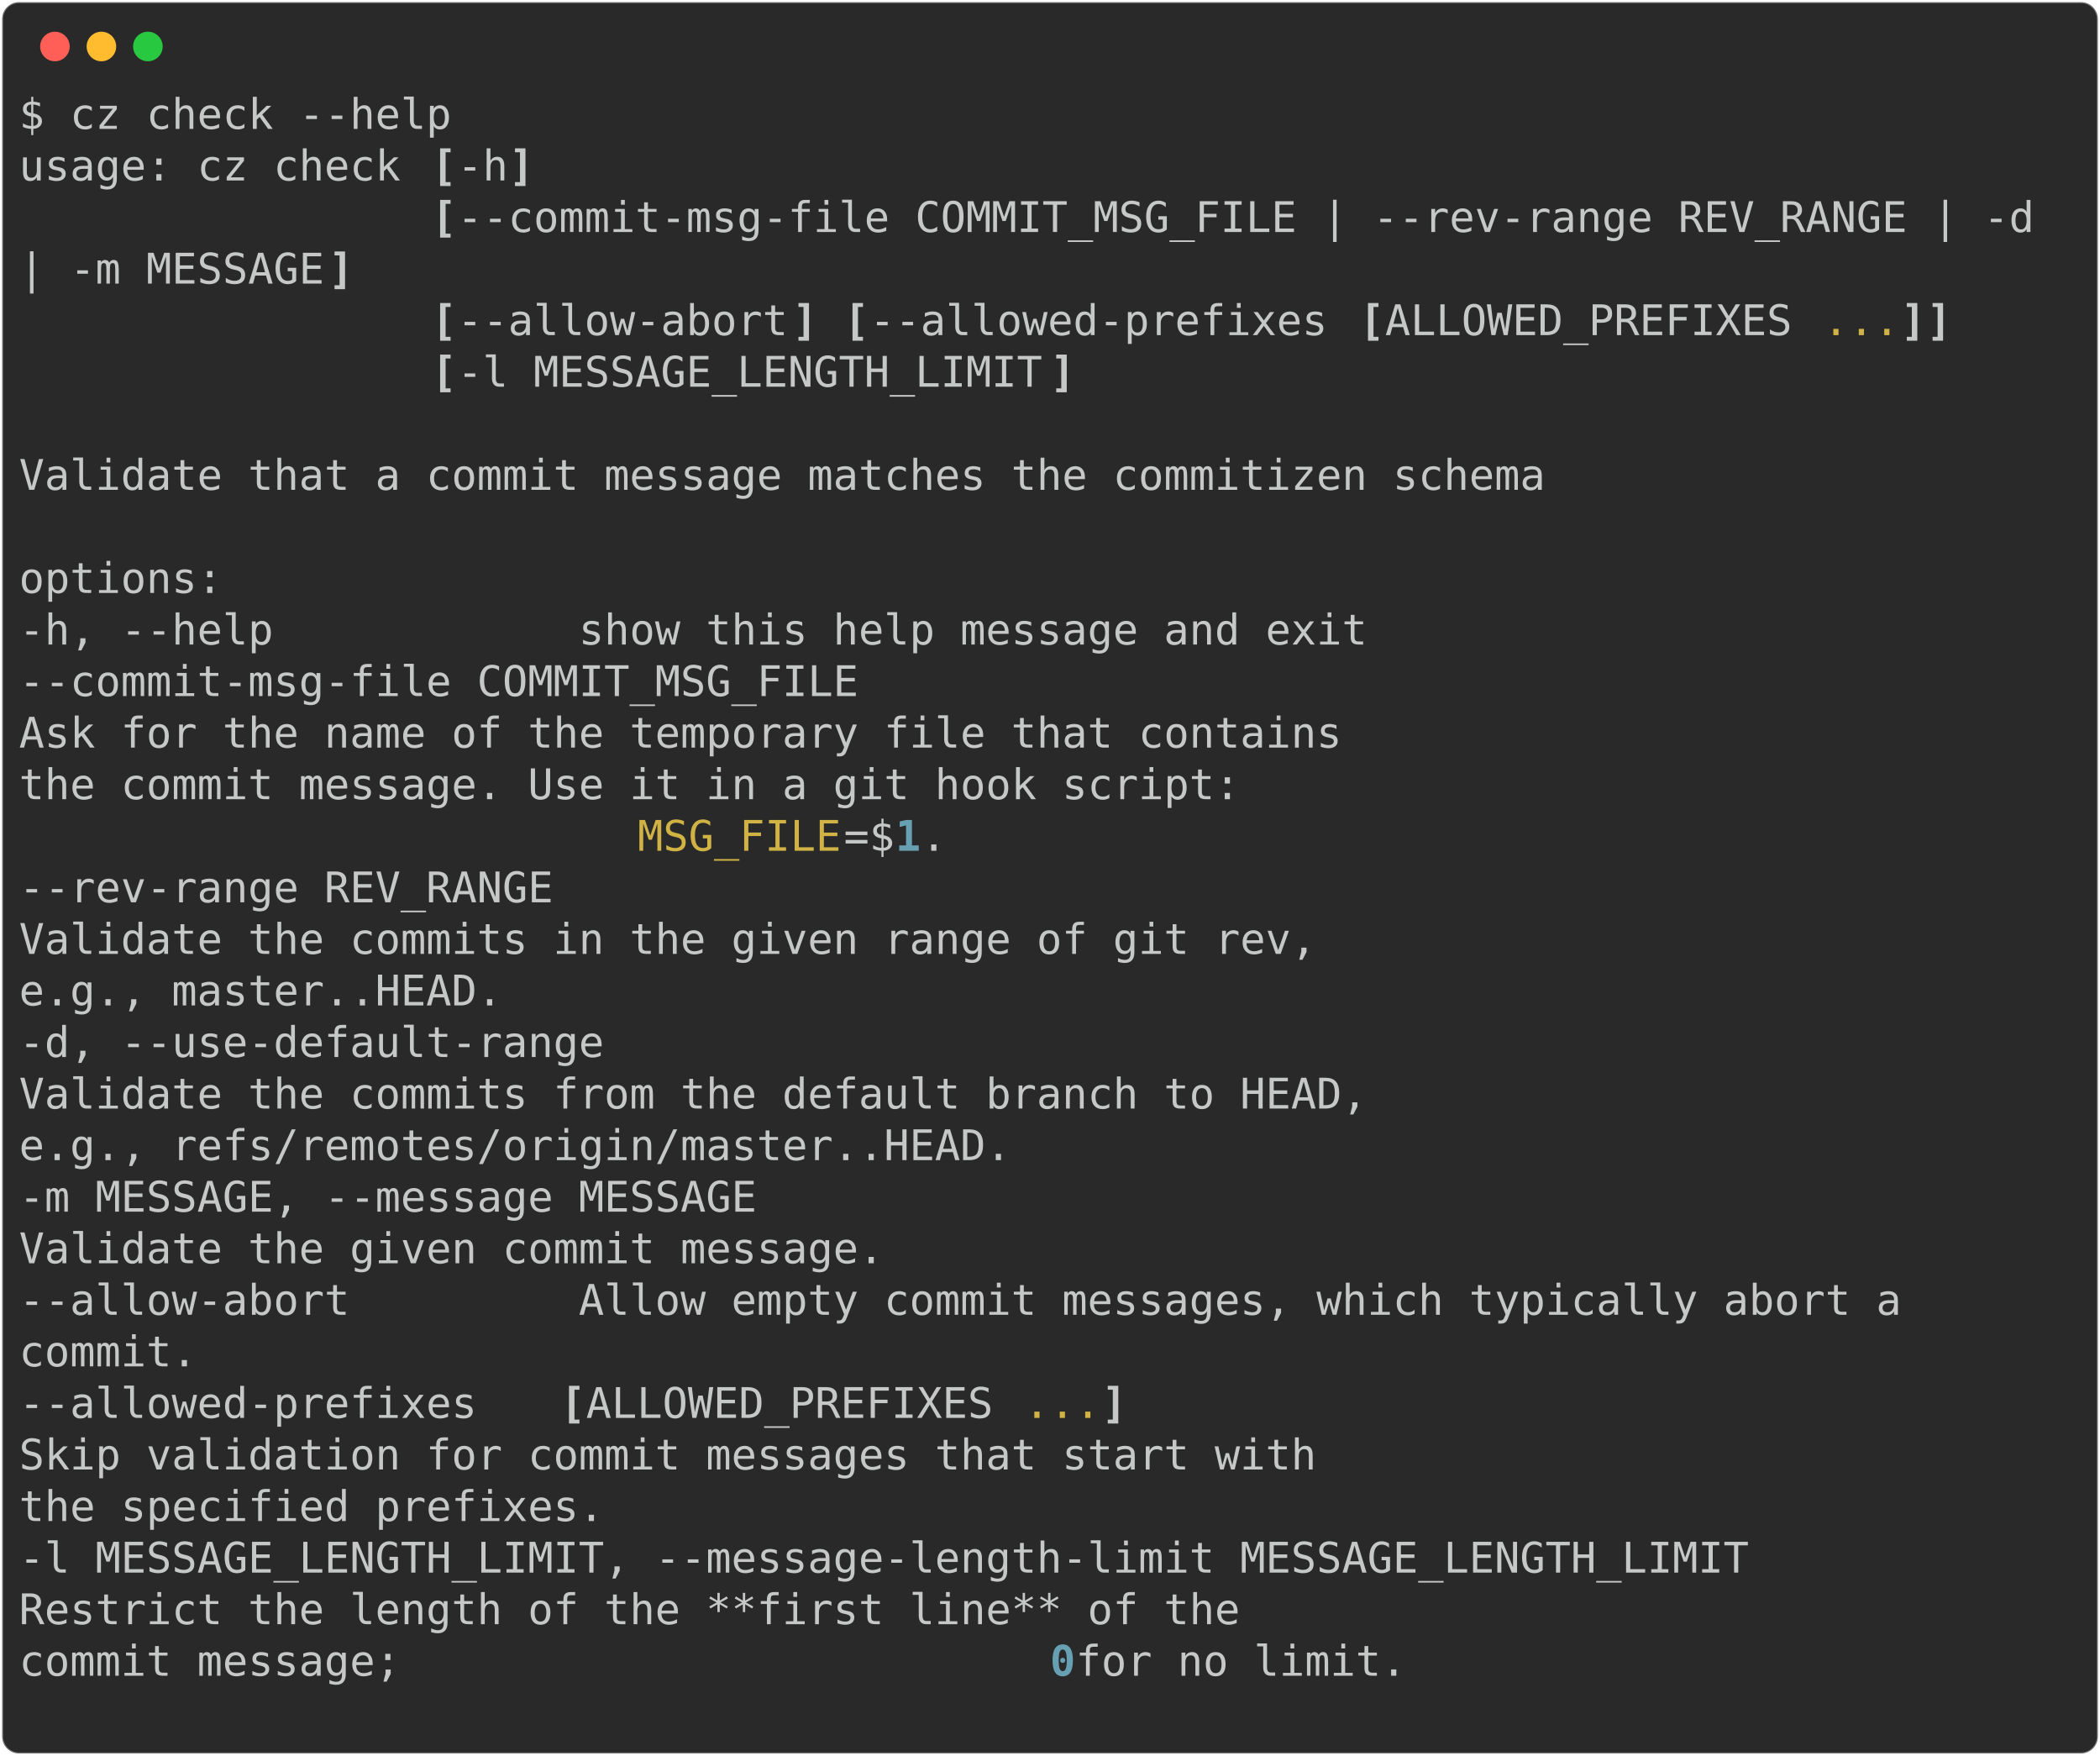
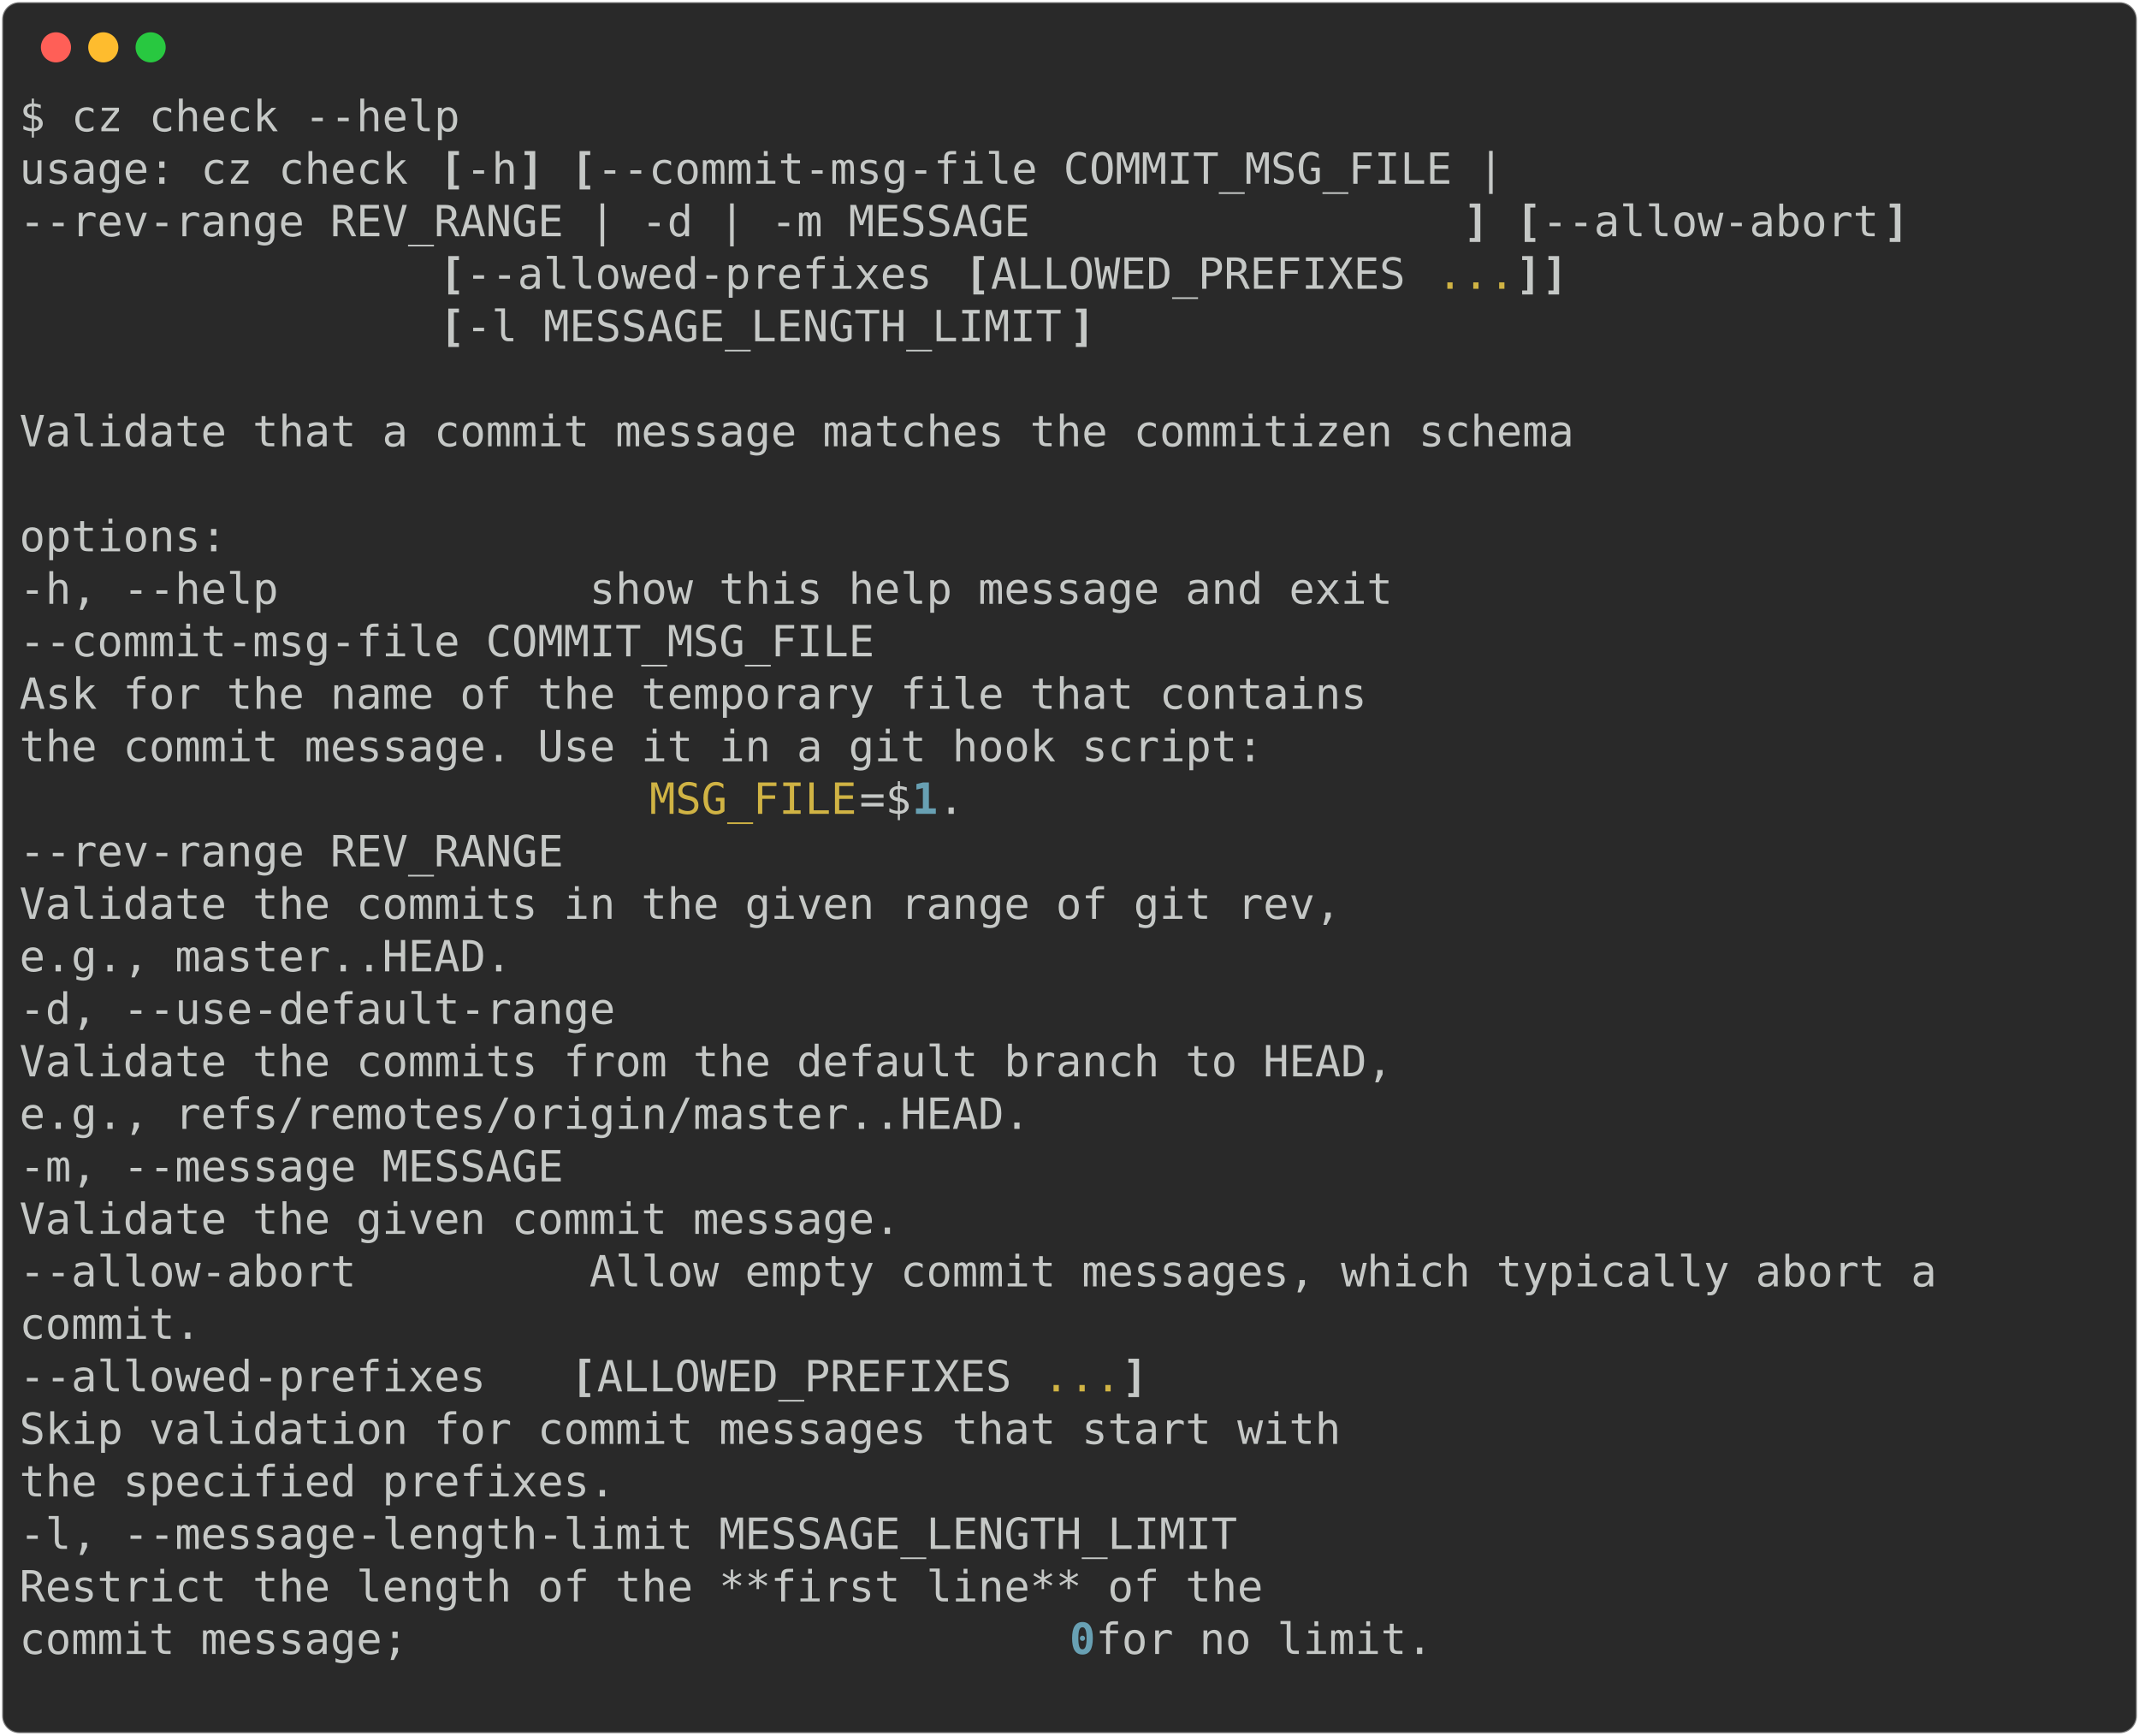
- <svg xmlns="http://www.w3.org/2000/svg" class="rich-terminal" viewBox="0 0 994 830.8">
+ <svg xmlns="http://www.w3.org/2000/svg" class="rich-terminal" viewBox="0 0 994 806.4">
  <style>

    @font-face {
        font-family: "Fira Code";
        src: local("FiraCode-Regular"),
                url("https://cdnjs.cloudflare.com/ajax/libs/firacode/6.2.0/woff2/FiraCode-Regular.woff2") format("woff2"),
                url("https://cdnjs.cloudflare.com/ajax/libs/firacode/6.2.0/woff/FiraCode-Regular.woff") format("woff");
        font-style: normal;
        font-weight: 400;
    }
    @font-face {
        font-family: "Fira Code";
        src: local("FiraCode-Bold"),
                url("https://cdnjs.cloudflare.com/ajax/libs/firacode/6.2.0/woff2/FiraCode-Bold.woff2") format("woff2"),
                url("https://cdnjs.cloudflare.com/ajax/libs/firacode/6.2.0/woff/FiraCode-Bold.woff") format("woff");
        font-style: bold;
        font-weight: 700;
    }

-     .terminal-1597319345-matrix {
+     .terminal-1530206590-matrix {
        font-family: Fira Code, monospace;
        font-size: 20px;
        line-height: 24.4px;
        font-variant-east-asian: full-width;
    }

-     .terminal-1597319345-title {
+     .terminal-1530206590-title {
        font-size: 18px;
        font-weight: bold;
        font-family: arial;
    }

-     .terminal-1597319345-r1 { fill: #c5c8c6 }
- .terminal-1597319345-r2 { fill: #c5c8c6;font-weight: bold }
- .terminal-1597319345-r3 { fill: #d0b344 }
- .terminal-1597319345-r4 { fill: #68a0b3;font-weight: bold }
+     .terminal-1530206590-r1 { fill: #c5c8c6 }
+ .terminal-1530206590-r2 { fill: #c5c8c6;font-weight: bold }
+ .terminal-1530206590-r3 { fill: #d0b344 }
+ .terminal-1530206590-r4 { fill: #68a0b3;font-weight: bold }
    </style>
  <defs>
-     <clipPath id="terminal-1597319345-clip-terminal">
-       <rect x="0" y="0" width="975.0" height="779.8" />
-     </clipPath>
-     <clipPath id="terminal-1597319345-line-0">
+     <clipPath id="terminal-1530206590-clip-terminal">
+       <rect x="0" y="0" width="975.0" height="755.4" />
+     </clipPath>
+     <clipPath id="terminal-1530206590-line-0">
      <rect x="0" y="1.5" width="976" height="24.65" />
    </clipPath>
-     <clipPath id="terminal-1597319345-line-1">
+     <clipPath id="terminal-1530206590-line-1">
      <rect x="0" y="25.9" width="976" height="24.65" />
    </clipPath>
-     <clipPath id="terminal-1597319345-line-2">
+     <clipPath id="terminal-1530206590-line-2">
      <rect x="0" y="50.3" width="976" height="24.65" />
    </clipPath>
-     <clipPath id="terminal-1597319345-line-3">
+     <clipPath id="terminal-1530206590-line-3">
      <rect x="0" y="74.7" width="976" height="24.65" />
    </clipPath>
-     <clipPath id="terminal-1597319345-line-4">
+     <clipPath id="terminal-1530206590-line-4">
      <rect x="0" y="99.1" width="976" height="24.65" />
    </clipPath>
-     <clipPath id="terminal-1597319345-line-5">
+     <clipPath id="terminal-1530206590-line-5">
      <rect x="0" y="123.5" width="976" height="24.65" />
    </clipPath>
-     <clipPath id="terminal-1597319345-line-6">
+     <clipPath id="terminal-1530206590-line-6">
      <rect x="0" y="147.9" width="976" height="24.65" />
    </clipPath>
-     <clipPath id="terminal-1597319345-line-7">
+     <clipPath id="terminal-1530206590-line-7">
      <rect x="0" y="172.3" width="976" height="24.65" />
    </clipPath>
-     <clipPath id="terminal-1597319345-line-8">
+     <clipPath id="terminal-1530206590-line-8">
      <rect x="0" y="196.7" width="976" height="24.65" />
    </clipPath>
-     <clipPath id="terminal-1597319345-line-9">
+     <clipPath id="terminal-1530206590-line-9">
      <rect x="0" y="221.1" width="976" height="24.65" />
    </clipPath>
-     <clipPath id="terminal-1597319345-line-10">
+     <clipPath id="terminal-1530206590-line-10">
      <rect x="0" y="245.5" width="976" height="24.65" />
    </clipPath>
-     <clipPath id="terminal-1597319345-line-11">
+     <clipPath id="terminal-1530206590-line-11">
      <rect x="0" y="269.9" width="976" height="24.65" />
    </clipPath>
-     <clipPath id="terminal-1597319345-line-12">
+     <clipPath id="terminal-1530206590-line-12">
      <rect x="0" y="294.3" width="976" height="24.65" />
    </clipPath>
-     <clipPath id="terminal-1597319345-line-13">
+     <clipPath id="terminal-1530206590-line-13">
      <rect x="0" y="318.7" width="976" height="24.65" />
    </clipPath>
-     <clipPath id="terminal-1597319345-line-14">
+     <clipPath id="terminal-1530206590-line-14">
      <rect x="0" y="343.1" width="976" height="24.65" />
    </clipPath>
-     <clipPath id="terminal-1597319345-line-15">
+     <clipPath id="terminal-1530206590-line-15">
      <rect x="0" y="367.5" width="976" height="24.65" />
    </clipPath>
-     <clipPath id="terminal-1597319345-line-16">
+     <clipPath id="terminal-1530206590-line-16">
      <rect x="0" y="391.9" width="976" height="24.65" />
    </clipPath>
-     <clipPath id="terminal-1597319345-line-17">
+     <clipPath id="terminal-1530206590-line-17">
      <rect x="0" y="416.3" width="976" height="24.65" />
    </clipPath>
-     <clipPath id="terminal-1597319345-line-18">
+     <clipPath id="terminal-1530206590-line-18">
      <rect x="0" y="440.7" width="976" height="24.65" />
    </clipPath>
-     <clipPath id="terminal-1597319345-line-19">
+     <clipPath id="terminal-1530206590-line-19">
      <rect x="0" y="465.1" width="976" height="24.65" />
    </clipPath>
-     <clipPath id="terminal-1597319345-line-20">
+     <clipPath id="terminal-1530206590-line-20">
      <rect x="0" y="489.5" width="976" height="24.65" />
    </clipPath>
-     <clipPath id="terminal-1597319345-line-21">
+     <clipPath id="terminal-1530206590-line-21">
      <rect x="0" y="513.9" width="976" height="24.65" />
    </clipPath>
-     <clipPath id="terminal-1597319345-line-22">
+     <clipPath id="terminal-1530206590-line-22">
      <rect x="0" y="538.3" width="976" height="24.65" />
    </clipPath>
-     <clipPath id="terminal-1597319345-line-23">
+     <clipPath id="terminal-1530206590-line-23">
      <rect x="0" y="562.7" width="976" height="24.65" />
    </clipPath>
-     <clipPath id="terminal-1597319345-line-24">
+     <clipPath id="terminal-1530206590-line-24">
      <rect x="0" y="587.1" width="976" height="24.65" />
    </clipPath>
-     <clipPath id="terminal-1597319345-line-25">
+     <clipPath id="terminal-1530206590-line-25">
      <rect x="0" y="611.5" width="976" height="24.65" />
    </clipPath>
-     <clipPath id="terminal-1597319345-line-26">
+     <clipPath id="terminal-1530206590-line-26">
      <rect x="0" y="635.9" width="976" height="24.65" />
    </clipPath>
-     <clipPath id="terminal-1597319345-line-27">
+     <clipPath id="terminal-1530206590-line-27">
      <rect x="0" y="660.3" width="976" height="24.65" />
    </clipPath>
-     <clipPath id="terminal-1597319345-line-28">
+     <clipPath id="terminal-1530206590-line-28">
      <rect x="0" y="684.7" width="976" height="24.65" />
    </clipPath>
-     <clipPath id="terminal-1597319345-line-29">
+     <clipPath id="terminal-1530206590-line-29">
      <rect x="0" y="709.1" width="976" height="24.65" />
    </clipPath>
-     <clipPath id="terminal-1597319345-line-30">
-       <rect x="0" y="733.5" width="976" height="24.65" />
-     </clipPath>
  </defs>
-   <rect fill="#292929" stroke="rgba(255,255,255,0.35)" stroke-width="1" x="1" y="1" width="992" height="828.8" rx="8" />
+   <rect fill="#292929" stroke="rgba(255,255,255,0.35)" stroke-width="1" x="1" y="1" width="992" height="804.4" rx="8" />
  <g transform="translate(26,22)">
    <circle cx="0" cy="0" r="7" fill="#ff5f57" />
    <circle cx="22" cy="0" r="7" fill="#febc2e" />
    <circle cx="44" cy="0" r="7" fill="#28c840" />
  </g>
-   <g transform="translate(9, 41)" clip-path="url(#terminal-1597319345-clip-terminal)">
-     <g class="terminal-1597319345-matrix">
-       <text class="terminal-1597319345-r1" x="0" y="20" textLength="207.4" clip-path="url(#terminal-1597319345-line-0)">$ cz check --help</text>
-       <text class="terminal-1597319345-r1" x="976" y="20" textLength="12.2" clip-path="url(#terminal-1597319345-line-0)">
- </text>
-       <text class="terminal-1597319345-r1" x="0" y="44.4" textLength="195.2" clip-path="url(#terminal-1597319345-line-1)">usage: cz check </text>
-       <text class="terminal-1597319345-r2" x="195.2" y="44.4" textLength="12.2" clip-path="url(#terminal-1597319345-line-1)">[</text>
-       <text class="terminal-1597319345-r1" x="207.4" y="44.4" textLength="24.4" clip-path="url(#terminal-1597319345-line-1)">-h</text>
-       <text class="terminal-1597319345-r2" x="231.8" y="44.4" textLength="12.2" clip-path="url(#terminal-1597319345-line-1)">]</text>
-       <text class="terminal-1597319345-r1" x="976" y="44.4" textLength="12.2" clip-path="url(#terminal-1597319345-line-1)">
- </text>
-       <text class="terminal-1597319345-r2" x="195.2" y="68.8" textLength="12.2" clip-path="url(#terminal-1597319345-line-2)">[</text>
-       <text class="terminal-1597319345-r1" x="207.4" y="68.8" textLength="768.6" clip-path="url(#terminal-1597319345-line-2)">--commit-msg-file COMMIT_MSG_FILE | --rev-range REV_RANGE | -d </text>
-       <text class="terminal-1597319345-r1" x="976" y="68.8" textLength="12.2" clip-path="url(#terminal-1597319345-line-2)">
- </text>
-       <text class="terminal-1597319345-r1" x="0" y="93.2" textLength="146.4" clip-path="url(#terminal-1597319345-line-3)">| -m MESSAGE</text>
-       <text class="terminal-1597319345-r2" x="146.4" y="93.2" textLength="12.2" clip-path="url(#terminal-1597319345-line-3)">]</text>
-       <text class="terminal-1597319345-r1" x="976" y="93.2" textLength="12.2" clip-path="url(#terminal-1597319345-line-3)">
- </text>
-       <text class="terminal-1597319345-r2" x="195.2" y="117.6" textLength="12.2" clip-path="url(#terminal-1597319345-line-4)">[</text>
-       <text class="terminal-1597319345-r1" x="207.4" y="117.6" textLength="158.6" clip-path="url(#terminal-1597319345-line-4)">--allow-abort</text>
-       <text class="terminal-1597319345-r2" x="366" y="117.6" textLength="12.2" clip-path="url(#terminal-1597319345-line-4)">]</text>
-       <text class="terminal-1597319345-r2" x="390.4" y="117.6" textLength="12.2" clip-path="url(#terminal-1597319345-line-4)">[</text>
-       <text class="terminal-1597319345-r1" x="402.6" y="117.6" textLength="231.8" clip-path="url(#terminal-1597319345-line-4)">--allowed-prefixes </text>
-       <text class="terminal-1597319345-r2" x="634.4" y="117.6" textLength="12.2" clip-path="url(#terminal-1597319345-line-4)">[</text>
-       <text class="terminal-1597319345-r1" x="646.6" y="117.6" textLength="207.4" clip-path="url(#terminal-1597319345-line-4)">ALLOWED_PREFIXES </text>
-       <text class="terminal-1597319345-r3" x="854" y="117.6" textLength="36.6" clip-path="url(#terminal-1597319345-line-4)">...</text>
-       <text class="terminal-1597319345-r2" x="890.6" y="117.6" textLength="12.2" clip-path="url(#terminal-1597319345-line-4)">]</text>
-       <text class="terminal-1597319345-r2" x="902.8" y="117.6" textLength="12.2" clip-path="url(#terminal-1597319345-line-4)">]</text>
-       <text class="terminal-1597319345-r1" x="976" y="117.6" textLength="12.2" clip-path="url(#terminal-1597319345-line-4)">
- </text>
-       <text class="terminal-1597319345-r2" x="195.2" y="142" textLength="12.2" clip-path="url(#terminal-1597319345-line-5)">[</text>
-       <text class="terminal-1597319345-r1" x="207.4" y="142" textLength="280.6" clip-path="url(#terminal-1597319345-line-5)">-l MESSAGE_LENGTH_LIMIT</text>
-       <text class="terminal-1597319345-r2" x="488" y="142" textLength="12.2" clip-path="url(#terminal-1597319345-line-5)">]</text>
-       <text class="terminal-1597319345-r1" x="976" y="142" textLength="12.2" clip-path="url(#terminal-1597319345-line-5)">
- </text>
-       <text class="terminal-1597319345-r1" x="976" y="166.4" textLength="12.2" clip-path="url(#terminal-1597319345-line-6)">
- </text>
-       <text class="terminal-1597319345-r1" x="0" y="190.8" textLength="732" clip-path="url(#terminal-1597319345-line-7)">Validate that a commit message matches the commitizen schema</text>
-       <text class="terminal-1597319345-r1" x="976" y="190.8" textLength="12.2" clip-path="url(#terminal-1597319345-line-7)">
- </text>
-       <text class="terminal-1597319345-r1" x="976" y="215.2" textLength="12.2" clip-path="url(#terminal-1597319345-line-8)">
- </text>
-       <text class="terminal-1597319345-r1" x="0" y="239.6" textLength="97.6" clip-path="url(#terminal-1597319345-line-9)">options:</text>
-       <text class="terminal-1597319345-r1" x="976" y="239.6" textLength="12.2" clip-path="url(#terminal-1597319345-line-9)">
- </text>
-       <text class="terminal-1597319345-r1" x="0" y="264" textLength="671" clip-path="url(#terminal-1597319345-line-10)">  -h, --help            show this help message and exit</text>
-       <text class="terminal-1597319345-r1" x="976" y="264" textLength="12.2" clip-path="url(#terminal-1597319345-line-10)">
- </text>
-       <text class="terminal-1597319345-r1" x="0" y="288.4" textLength="427" clip-path="url(#terminal-1597319345-line-11)">  --commit-msg-file COMMIT_MSG_FILE</text>
-       <text class="terminal-1597319345-r1" x="976" y="288.4" textLength="12.2" clip-path="url(#terminal-1597319345-line-11)">
- </text>
-       <text class="terminal-1597319345-r1" x="0" y="312.8" textLength="927.2" clip-path="url(#terminal-1597319345-line-12)">                        Ask for the name of the temporary file that contains</text>
-       <text class="terminal-1597319345-r1" x="976" y="312.8" textLength="12.2" clip-path="url(#terminal-1597319345-line-12)">
- </text>
-       <text class="terminal-1597319345-r1" x="0" y="337.2" textLength="878.4" clip-path="url(#terminal-1597319345-line-13)">                        the commit message. Use it in a git hook script:</text>
-       <text class="terminal-1597319345-r1" x="976" y="337.2" textLength="12.2" clip-path="url(#terminal-1597319345-line-13)">
- </text>
-       <text class="terminal-1597319345-r3" x="292.8" y="361.6" textLength="97.6" clip-path="url(#terminal-1597319345-line-14)">MSG_FILE</text>
-       <text class="terminal-1597319345-r1" x="390.4" y="361.6" textLength="24.4" clip-path="url(#terminal-1597319345-line-14)">=$</text>
-       <text class="terminal-1597319345-r4" x="414.8" y="361.6" textLength="12.2" clip-path="url(#terminal-1597319345-line-14)">1</text>
-       <text class="terminal-1597319345-r1" x="427" y="361.6" textLength="12.2" clip-path="url(#terminal-1597319345-line-14)">.</text>
-       <text class="terminal-1597319345-r1" x="976" y="361.6" textLength="12.2" clip-path="url(#terminal-1597319345-line-14)">
- </text>
-       <text class="terminal-1597319345-r1" x="0" y="386" textLength="280.6" clip-path="url(#terminal-1597319345-line-15)">  --rev-range REV_RANGE</text>
-       <text class="terminal-1597319345-r1" x="976" y="386" textLength="12.2" clip-path="url(#terminal-1597319345-line-15)">
- </text>
-       <text class="terminal-1597319345-r1" x="0" y="410.4" textLength="915" clip-path="url(#terminal-1597319345-line-16)">                        Validate the commits in the given range of git rev,</text>
-       <text class="terminal-1597319345-r1" x="976" y="410.4" textLength="12.2" clip-path="url(#terminal-1597319345-line-16)">
- </text>
-       <text class="terminal-1597319345-r1" x="0" y="434.8" textLength="524.6" clip-path="url(#terminal-1597319345-line-17)">                        e.g., master..HEAD.</text>
-       <text class="terminal-1597319345-r1" x="976" y="434.8" textLength="12.2" clip-path="url(#terminal-1597319345-line-17)">
- </text>
-       <text class="terminal-1597319345-r1" x="0" y="459.2" textLength="305" clip-path="url(#terminal-1597319345-line-18)">  -d, --use-default-range</text>
-       <text class="terminal-1597319345-r1" x="976" y="459.2" textLength="12.2" clip-path="url(#terminal-1597319345-line-18)">
- </text>
-       <text class="terminal-1597319345-r1" x="0" y="483.6" textLength="939.4" clip-path="url(#terminal-1597319345-line-19)">                        Validate the commits from the default branch to HEAD,</text>
-       <text class="terminal-1597319345-r1" x="976" y="483.6" textLength="12.2" clip-path="url(#terminal-1597319345-line-19)">
- </text>
-       <text class="terminal-1597319345-r1" x="0" y="508" textLength="768.6" clip-path="url(#terminal-1597319345-line-20)">                        e.g., refs/remotes/origin/master..HEAD.</text>
-       <text class="terminal-1597319345-r1" x="976" y="508" textLength="12.2" clip-path="url(#terminal-1597319345-line-20)">
- </text>
-       <text class="terminal-1597319345-r1" x="0" y="532.4" textLength="378.2" clip-path="url(#terminal-1597319345-line-21)">  -m MESSAGE, --message MESSAGE</text>
-       <text class="terminal-1597319345-r1" x="976" y="532.4" textLength="12.2" clip-path="url(#terminal-1597319345-line-21)">
- </text>
-       <text class="terminal-1597319345-r1" x="0" y="556.8" textLength="707.6" clip-path="url(#terminal-1597319345-line-22)">                        Validate the given commit message.</text>
-       <text class="terminal-1597319345-r1" x="976" y="556.8" textLength="12.2" clip-path="url(#terminal-1597319345-line-22)">
- </text>
-       <text class="terminal-1597319345-r1" x="0" y="581.2" textLength="927.2" clip-path="url(#terminal-1597319345-line-23)">  --allow-abort         Allow empty commit messages, which typically abort a</text>
-       <text class="terminal-1597319345-r1" x="976" y="581.2" textLength="12.2" clip-path="url(#terminal-1597319345-line-23)">
- </text>
-       <text class="terminal-1597319345-r1" x="0" y="605.6" textLength="378.2" clip-path="url(#terminal-1597319345-line-24)">                        commit.</text>
-       <text class="terminal-1597319345-r1" x="976" y="605.6" textLength="12.2" clip-path="url(#terminal-1597319345-line-24)">
- </text>
-       <text class="terminal-1597319345-r1" x="0" y="630" textLength="256.2" clip-path="url(#terminal-1597319345-line-25)">  --allowed-prefixes </text>
-       <text class="terminal-1597319345-r2" x="256.2" y="630" textLength="12.2" clip-path="url(#terminal-1597319345-line-25)">[</text>
-       <text class="terminal-1597319345-r1" x="268.4" y="630" textLength="207.4" clip-path="url(#terminal-1597319345-line-25)">ALLOWED_PREFIXES </text>
-       <text class="terminal-1597319345-r3" x="475.8" y="630" textLength="36.6" clip-path="url(#terminal-1597319345-line-25)">...</text>
-       <text class="terminal-1597319345-r2" x="512.4" y="630" textLength="12.2" clip-path="url(#terminal-1597319345-line-25)">]</text>
-       <text class="terminal-1597319345-r1" x="976" y="630" textLength="12.2" clip-path="url(#terminal-1597319345-line-25)">
- </text>
-       <text class="terminal-1597319345-r1" x="0" y="654.4" textLength="915" clip-path="url(#terminal-1597319345-line-26)">                        Skip validation for commit messages that start with</text>
-       <text class="terminal-1597319345-r1" x="976" y="654.4" textLength="12.2" clip-path="url(#terminal-1597319345-line-26)">
- </text>
-       <text class="terminal-1597319345-r1" x="0" y="678.8" textLength="573.4" clip-path="url(#terminal-1597319345-line-27)">                        the specified prefixes.</text>
-       <text class="terminal-1597319345-r1" x="976" y="678.8" textLength="12.2" clip-path="url(#terminal-1597319345-line-27)">
- </text>
-       <text class="terminal-1597319345-r1" x="0" y="703.2" textLength="854" clip-path="url(#terminal-1597319345-line-28)">  -l MESSAGE_LENGTH_LIMIT, --message-length-limit MESSAGE_LENGTH_LIMIT</text>
-       <text class="terminal-1597319345-r1" x="976" y="703.2" textLength="12.2" clip-path="url(#terminal-1597319345-line-28)">
- </text>
-       <text class="terminal-1597319345-r1" x="0" y="727.6" textLength="878.4" clip-path="url(#terminal-1597319345-line-29)">                        Restrict the length of the **first line** of the</text>
-       <text class="terminal-1597319345-r1" x="976" y="727.6" textLength="12.2" clip-path="url(#terminal-1597319345-line-29)">
- </text>
-       <text class="terminal-1597319345-r1" x="0" y="752" textLength="488" clip-path="url(#terminal-1597319345-line-30)">                        commit message; </text>
-       <text class="terminal-1597319345-r4" x="488" y="752" textLength="12.2" clip-path="url(#terminal-1597319345-line-30)">0</text>
-       <text class="terminal-1597319345-r1" x="500.2" y="752" textLength="170.8" clip-path="url(#terminal-1597319345-line-30)"> for no limit.</text>
-       <text class="terminal-1597319345-r1" x="976" y="752" textLength="12.2" clip-path="url(#terminal-1597319345-line-30)">
- </text>
-       <text class="terminal-1597319345-r1" x="976" y="776.4" textLength="12.2" clip-path="url(#terminal-1597319345-line-31)">
+   <g transform="translate(9, 41)" clip-path="url(#terminal-1530206590-clip-terminal)">
+     <g class="terminal-1530206590-matrix">
+       <text class="terminal-1530206590-r1" x="0" y="20" textLength="207.4" clip-path="url(#terminal-1530206590-line-0)">$ cz check --help</text>
+       <text class="terminal-1530206590-r1" x="976" y="20" textLength="12.2" clip-path="url(#terminal-1530206590-line-0)">
+ </text>
+       <text class="terminal-1530206590-r1" x="0" y="44.4" textLength="195.2" clip-path="url(#terminal-1530206590-line-1)">usage: cz check </text>
+       <text class="terminal-1530206590-r2" x="195.2" y="44.4" textLength="12.2" clip-path="url(#terminal-1530206590-line-1)">[</text>
+       <text class="terminal-1530206590-r1" x="207.4" y="44.4" textLength="24.4" clip-path="url(#terminal-1530206590-line-1)">-h</text>
+       <text class="terminal-1530206590-r2" x="231.8" y="44.4" textLength="12.2" clip-path="url(#terminal-1530206590-line-1)">]</text>
+       <text class="terminal-1530206590-r2" x="256.2" y="44.4" textLength="12.2" clip-path="url(#terminal-1530206590-line-1)">[</text>
+       <text class="terminal-1530206590-r1" x="268.4" y="44.4" textLength="427" clip-path="url(#terminal-1530206590-line-1)">--commit-msg-file COMMIT_MSG_FILE |</text>
+       <text class="terminal-1530206590-r1" x="976" y="44.4" textLength="12.2" clip-path="url(#terminal-1530206590-line-1)">
+ </text>
+       <text class="terminal-1530206590-r1" x="0" y="68.8" textLength="671" clip-path="url(#terminal-1530206590-line-2)">                --rev-range REV_RANGE | -d | -m MESSAGE</text>
+       <text class="terminal-1530206590-r2" x="671" y="68.8" textLength="12.2" clip-path="url(#terminal-1530206590-line-2)">]</text>
+       <text class="terminal-1530206590-r2" x="695.4" y="68.8" textLength="12.2" clip-path="url(#terminal-1530206590-line-2)">[</text>
+       <text class="terminal-1530206590-r1" x="707.6" y="68.8" textLength="158.6" clip-path="url(#terminal-1530206590-line-2)">--allow-abort</text>
+       <text class="terminal-1530206590-r2" x="866.2" y="68.8" textLength="12.2" clip-path="url(#terminal-1530206590-line-2)">]</text>
+       <text class="terminal-1530206590-r1" x="976" y="68.8" textLength="12.2" clip-path="url(#terminal-1530206590-line-2)">
+ </text>
+       <text class="terminal-1530206590-r2" x="195.2" y="93.2" textLength="12.2" clip-path="url(#terminal-1530206590-line-3)">[</text>
+       <text class="terminal-1530206590-r1" x="207.4" y="93.2" textLength="231.8" clip-path="url(#terminal-1530206590-line-3)">--allowed-prefixes </text>
+       <text class="terminal-1530206590-r2" x="439.2" y="93.2" textLength="12.2" clip-path="url(#terminal-1530206590-line-3)">[</text>
+       <text class="terminal-1530206590-r1" x="451.4" y="93.2" textLength="207.4" clip-path="url(#terminal-1530206590-line-3)">ALLOWED_PREFIXES </text>
+       <text class="terminal-1530206590-r3" x="658.8" y="93.2" textLength="36.6" clip-path="url(#terminal-1530206590-line-3)">...</text>
+       <text class="terminal-1530206590-r2" x="695.4" y="93.2" textLength="12.2" clip-path="url(#terminal-1530206590-line-3)">]</text>
+       <text class="terminal-1530206590-r2" x="707.6" y="93.2" textLength="12.2" clip-path="url(#terminal-1530206590-line-3)">]</text>
+       <text class="terminal-1530206590-r1" x="976" y="93.2" textLength="12.2" clip-path="url(#terminal-1530206590-line-3)">
+ </text>
+       <text class="terminal-1530206590-r2" x="195.2" y="117.6" textLength="12.2" clip-path="url(#terminal-1530206590-line-4)">[</text>
+       <text class="terminal-1530206590-r1" x="207.4" y="117.6" textLength="280.6" clip-path="url(#terminal-1530206590-line-4)">-l MESSAGE_LENGTH_LIMIT</text>
+       <text class="terminal-1530206590-r2" x="488" y="117.6" textLength="12.2" clip-path="url(#terminal-1530206590-line-4)">]</text>
+       <text class="terminal-1530206590-r1" x="976" y="117.6" textLength="12.2" clip-path="url(#terminal-1530206590-line-4)">
+ </text>
+       <text class="terminal-1530206590-r1" x="976" y="142" textLength="12.2" clip-path="url(#terminal-1530206590-line-5)">
+ </text>
+       <text class="terminal-1530206590-r1" x="0" y="166.4" textLength="732" clip-path="url(#terminal-1530206590-line-6)">Validate that a commit message matches the commitizen schema</text>
+       <text class="terminal-1530206590-r1" x="976" y="166.4" textLength="12.2" clip-path="url(#terminal-1530206590-line-6)">
+ </text>
+       <text class="terminal-1530206590-r1" x="976" y="190.8" textLength="12.2" clip-path="url(#terminal-1530206590-line-7)">
+ </text>
+       <text class="terminal-1530206590-r1" x="0" y="215.2" textLength="97.6" clip-path="url(#terminal-1530206590-line-8)">options:</text>
+       <text class="terminal-1530206590-r1" x="976" y="215.2" textLength="12.2" clip-path="url(#terminal-1530206590-line-8)">
+ </text>
+       <text class="terminal-1530206590-r1" x="0" y="239.6" textLength="671" clip-path="url(#terminal-1530206590-line-9)">  -h, --help            show this help message and exit</text>
+       <text class="terminal-1530206590-r1" x="976" y="239.6" textLength="12.2" clip-path="url(#terminal-1530206590-line-9)">
+ </text>
+       <text class="terminal-1530206590-r1" x="0" y="264" textLength="427" clip-path="url(#terminal-1530206590-line-10)">  --commit-msg-file COMMIT_MSG_FILE</text>
+       <text class="terminal-1530206590-r1" x="976" y="264" textLength="12.2" clip-path="url(#terminal-1530206590-line-10)">
+ </text>
+       <text class="terminal-1530206590-r1" x="0" y="288.4" textLength="927.2" clip-path="url(#terminal-1530206590-line-11)">                        Ask for the name of the temporary file that contains</text>
+       <text class="terminal-1530206590-r1" x="976" y="288.4" textLength="12.2" clip-path="url(#terminal-1530206590-line-11)">
+ </text>
+       <text class="terminal-1530206590-r1" x="0" y="312.8" textLength="878.4" clip-path="url(#terminal-1530206590-line-12)">                        the commit message. Use it in a git hook script:</text>
+       <text class="terminal-1530206590-r1" x="976" y="312.8" textLength="12.2" clip-path="url(#terminal-1530206590-line-12)">
+ </text>
+       <text class="terminal-1530206590-r3" x="292.8" y="337.2" textLength="97.6" clip-path="url(#terminal-1530206590-line-13)">MSG_FILE</text>
+       <text class="terminal-1530206590-r1" x="390.4" y="337.2" textLength="24.4" clip-path="url(#terminal-1530206590-line-13)">=$</text>
+       <text class="terminal-1530206590-r4" x="414.8" y="337.2" textLength="12.2" clip-path="url(#terminal-1530206590-line-13)">1</text>
+       <text class="terminal-1530206590-r1" x="427" y="337.2" textLength="12.2" clip-path="url(#terminal-1530206590-line-13)">.</text>
+       <text class="terminal-1530206590-r1" x="976" y="337.2" textLength="12.2" clip-path="url(#terminal-1530206590-line-13)">
+ </text>
+       <text class="terminal-1530206590-r1" x="0" y="361.6" textLength="280.6" clip-path="url(#terminal-1530206590-line-14)">  --rev-range REV_RANGE</text>
+       <text class="terminal-1530206590-r1" x="976" y="361.6" textLength="12.2" clip-path="url(#terminal-1530206590-line-14)">
+ </text>
+       <text class="terminal-1530206590-r1" x="0" y="386" textLength="915" clip-path="url(#terminal-1530206590-line-15)">                        Validate the commits in the given range of git rev,</text>
+       <text class="terminal-1530206590-r1" x="976" y="386" textLength="12.2" clip-path="url(#terminal-1530206590-line-15)">
+ </text>
+       <text class="terminal-1530206590-r1" x="0" y="410.4" textLength="524.6" clip-path="url(#terminal-1530206590-line-16)">                        e.g., master..HEAD.</text>
+       <text class="terminal-1530206590-r1" x="976" y="410.4" textLength="12.2" clip-path="url(#terminal-1530206590-line-16)">
+ </text>
+       <text class="terminal-1530206590-r1" x="0" y="434.8" textLength="305" clip-path="url(#terminal-1530206590-line-17)">  -d, --use-default-range</text>
+       <text class="terminal-1530206590-r1" x="976" y="434.8" textLength="12.2" clip-path="url(#terminal-1530206590-line-17)">
+ </text>
+       <text class="terminal-1530206590-r1" x="0" y="459.2" textLength="939.4" clip-path="url(#terminal-1530206590-line-18)">                        Validate the commits from the default branch to HEAD,</text>
+       <text class="terminal-1530206590-r1" x="976" y="459.2" textLength="12.2" clip-path="url(#terminal-1530206590-line-18)">
+ </text>
+       <text class="terminal-1530206590-r1" x="0" y="483.6" textLength="768.6" clip-path="url(#terminal-1530206590-line-19)">                        e.g., refs/remotes/origin/master..HEAD.</text>
+       <text class="terminal-1530206590-r1" x="976" y="483.6" textLength="12.2" clip-path="url(#terminal-1530206590-line-19)">
+ </text>
+       <text class="terminal-1530206590-r1" x="0" y="508" textLength="280.6" clip-path="url(#terminal-1530206590-line-20)">  -m, --message MESSAGE</text>
+       <text class="terminal-1530206590-r1" x="976" y="508" textLength="12.2" clip-path="url(#terminal-1530206590-line-20)">
+ </text>
+       <text class="terminal-1530206590-r1" x="0" y="532.4" textLength="707.6" clip-path="url(#terminal-1530206590-line-21)">                        Validate the given commit message.</text>
+       <text class="terminal-1530206590-r1" x="976" y="532.4" textLength="12.2" clip-path="url(#terminal-1530206590-line-21)">
+ </text>
+       <text class="terminal-1530206590-r1" x="0" y="556.8" textLength="927.2" clip-path="url(#terminal-1530206590-line-22)">  --allow-abort         Allow empty commit messages, which typically abort a</text>
+       <text class="terminal-1530206590-r1" x="976" y="556.8" textLength="12.2" clip-path="url(#terminal-1530206590-line-22)">
+ </text>
+       <text class="terminal-1530206590-r1" x="0" y="581.2" textLength="378.2" clip-path="url(#terminal-1530206590-line-23)">                        commit.</text>
+       <text class="terminal-1530206590-r1" x="976" y="581.2" textLength="12.2" clip-path="url(#terminal-1530206590-line-23)">
+ </text>
+       <text class="terminal-1530206590-r1" x="0" y="605.6" textLength="256.2" clip-path="url(#terminal-1530206590-line-24)">  --allowed-prefixes </text>
+       <text class="terminal-1530206590-r2" x="256.2" y="605.6" textLength="12.2" clip-path="url(#terminal-1530206590-line-24)">[</text>
+       <text class="terminal-1530206590-r1" x="268.4" y="605.6" textLength="207.4" clip-path="url(#terminal-1530206590-line-24)">ALLOWED_PREFIXES </text>
+       <text class="terminal-1530206590-r3" x="475.8" y="605.6" textLength="36.6" clip-path="url(#terminal-1530206590-line-24)">...</text>
+       <text class="terminal-1530206590-r2" x="512.4" y="605.6" textLength="12.2" clip-path="url(#terminal-1530206590-line-24)">]</text>
+       <text class="terminal-1530206590-r1" x="976" y="605.6" textLength="12.2" clip-path="url(#terminal-1530206590-line-24)">
+ </text>
+       <text class="terminal-1530206590-r1" x="0" y="630" textLength="915" clip-path="url(#terminal-1530206590-line-25)">                        Skip validation for commit messages that start with</text>
+       <text class="terminal-1530206590-r1" x="976" y="630" textLength="12.2" clip-path="url(#terminal-1530206590-line-25)">
+ </text>
+       <text class="terminal-1530206590-r1" x="0" y="654.4" textLength="573.4" clip-path="url(#terminal-1530206590-line-26)">                        the specified prefixes.</text>
+       <text class="terminal-1530206590-r1" x="976" y="654.4" textLength="12.2" clip-path="url(#terminal-1530206590-line-26)">
+ </text>
+       <text class="terminal-1530206590-r1" x="0" y="678.8" textLength="597.8" clip-path="url(#terminal-1530206590-line-27)">  -l, --message-length-limit MESSAGE_LENGTH_LIMIT</text>
+       <text class="terminal-1530206590-r1" x="976" y="678.8" textLength="12.2" clip-path="url(#terminal-1530206590-line-27)">
+ </text>
+       <text class="terminal-1530206590-r1" x="0" y="703.2" textLength="878.4" clip-path="url(#terminal-1530206590-line-28)">                        Restrict the length of the **first line** of the</text>
+       <text class="terminal-1530206590-r1" x="976" y="703.2" textLength="12.2" clip-path="url(#terminal-1530206590-line-28)">
+ </text>
+       <text class="terminal-1530206590-r1" x="0" y="727.6" textLength="488" clip-path="url(#terminal-1530206590-line-29)">                        commit message; </text>
+       <text class="terminal-1530206590-r4" x="488" y="727.6" textLength="12.2" clip-path="url(#terminal-1530206590-line-29)">0</text>
+       <text class="terminal-1530206590-r1" x="500.2" y="727.6" textLength="170.8" clip-path="url(#terminal-1530206590-line-29)"> for no limit.</text>
+       <text class="terminal-1530206590-r1" x="976" y="727.6" textLength="12.2" clip-path="url(#terminal-1530206590-line-29)">
+ </text>
+       <text class="terminal-1530206590-r1" x="976" y="752" textLength="12.2" clip-path="url(#terminal-1530206590-line-30)">
</text>
    </g>
  </g>
</svg>
